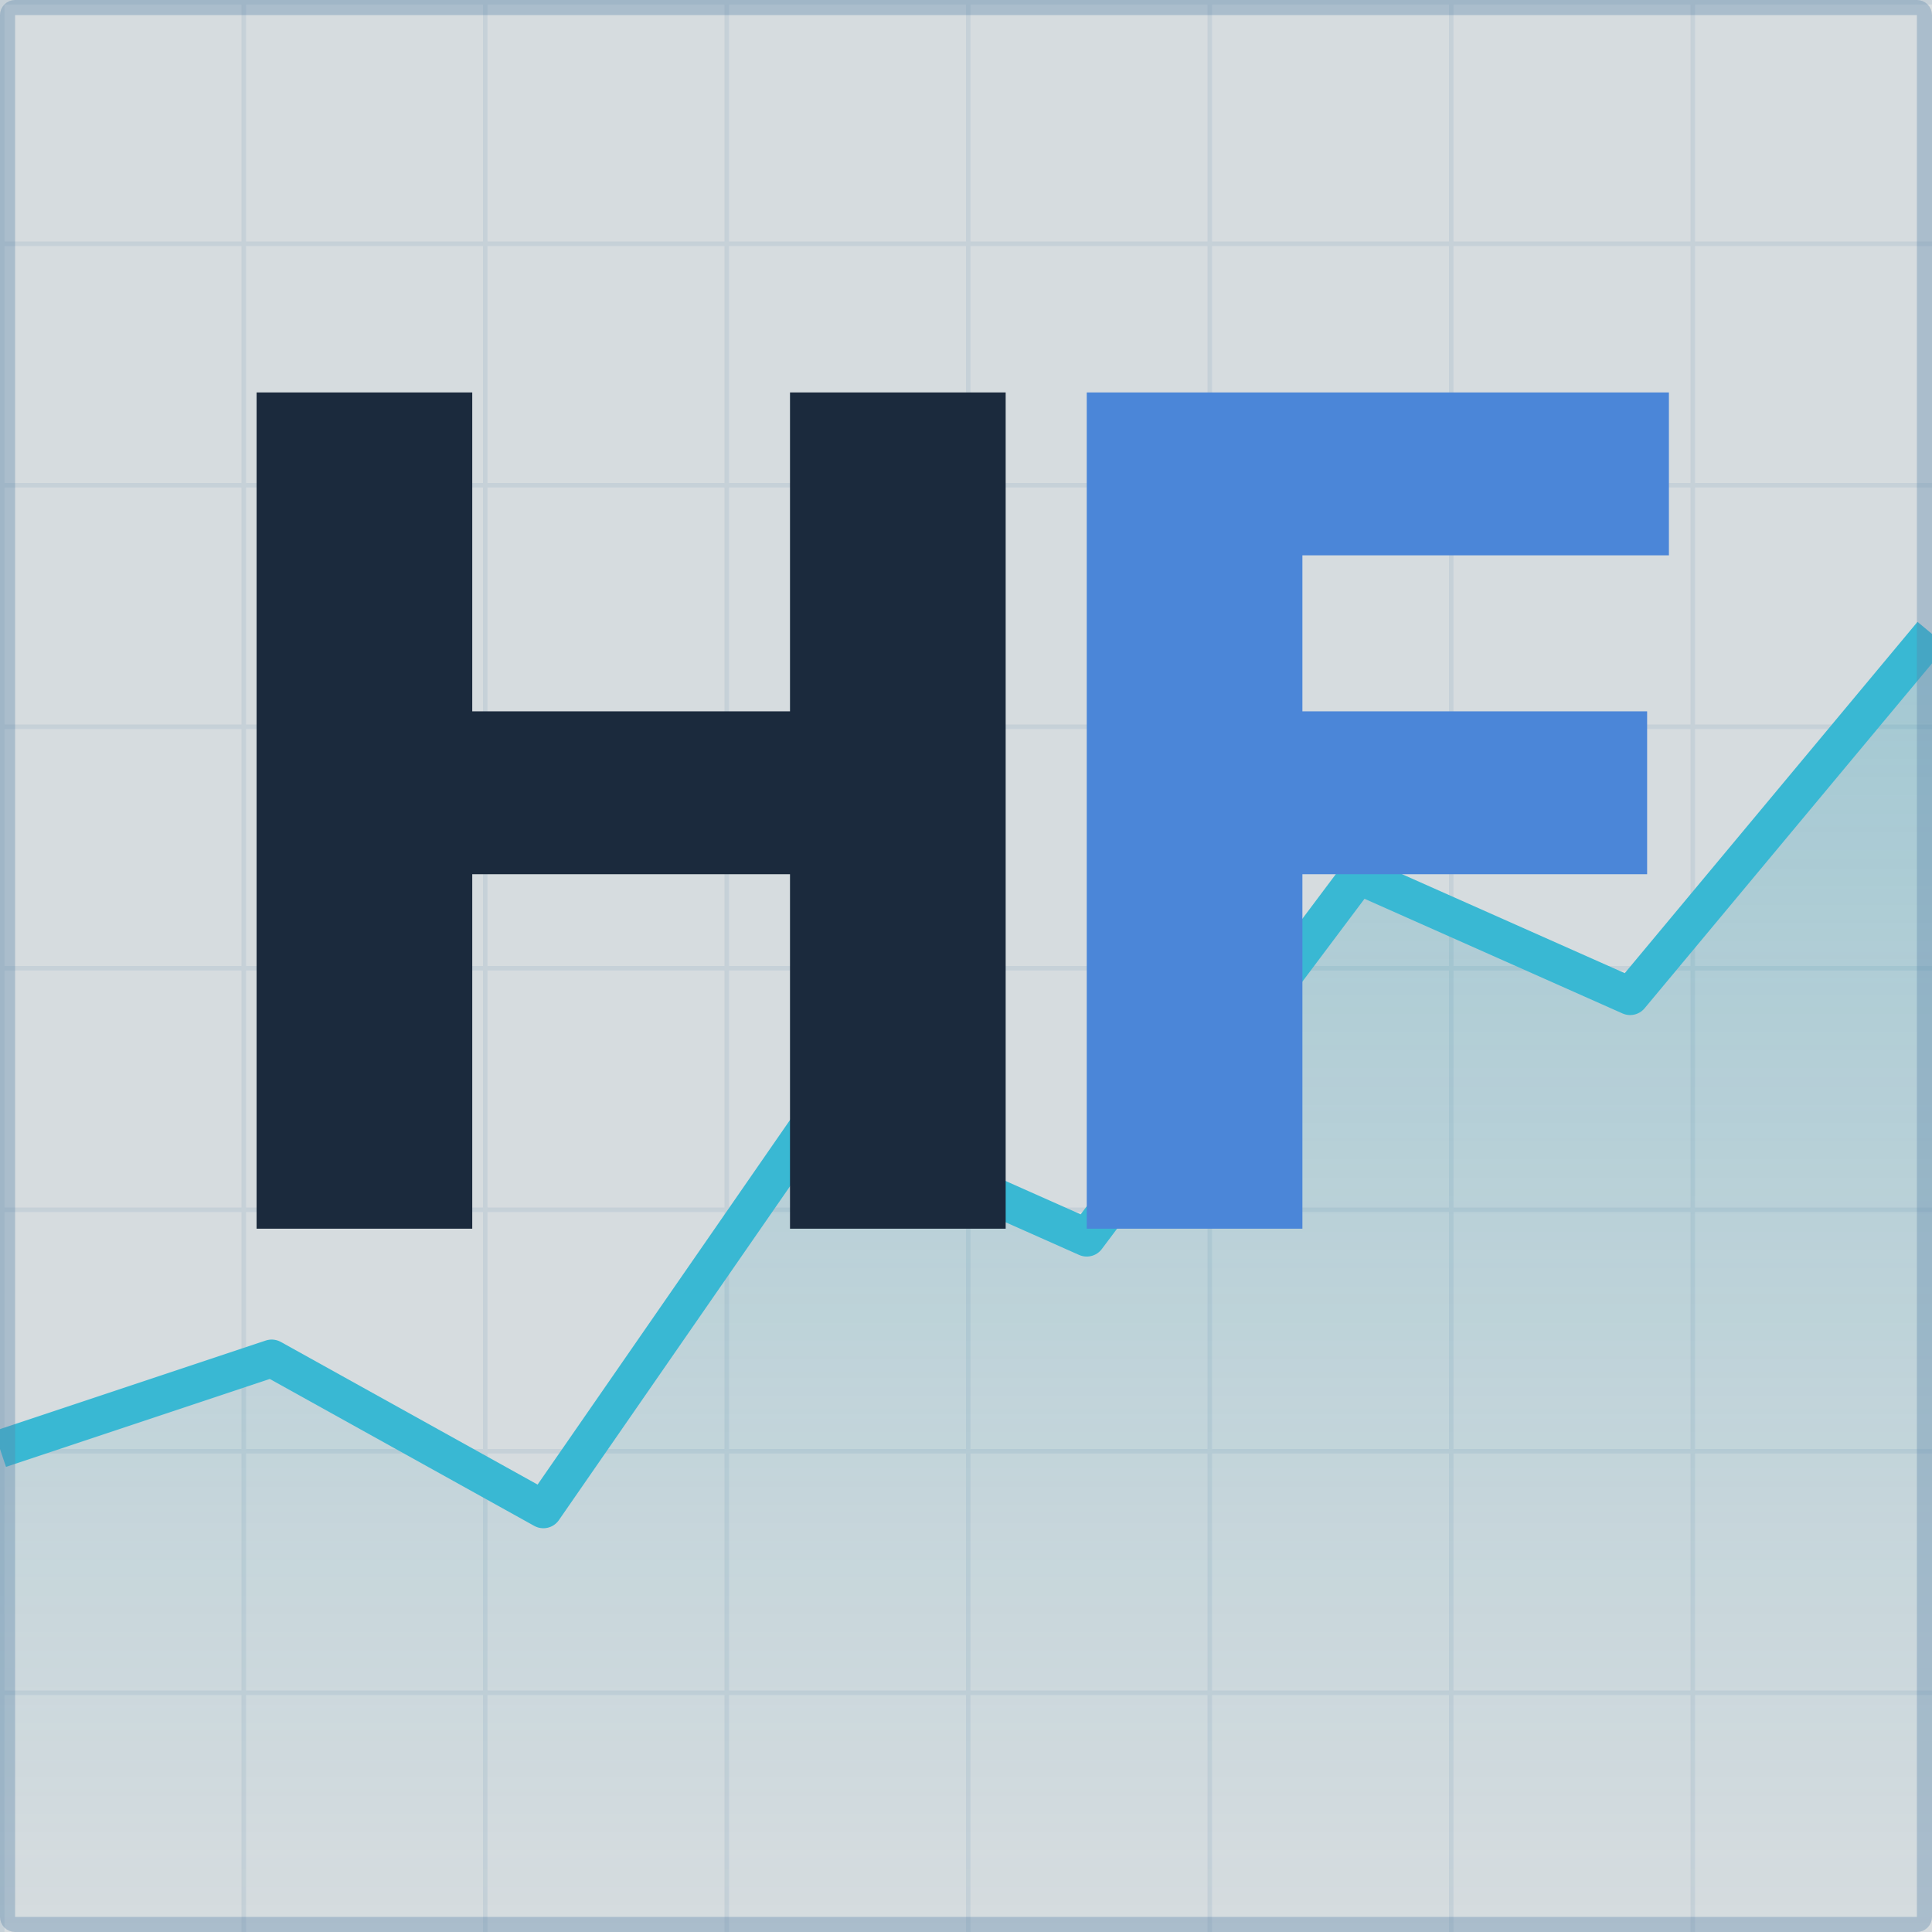
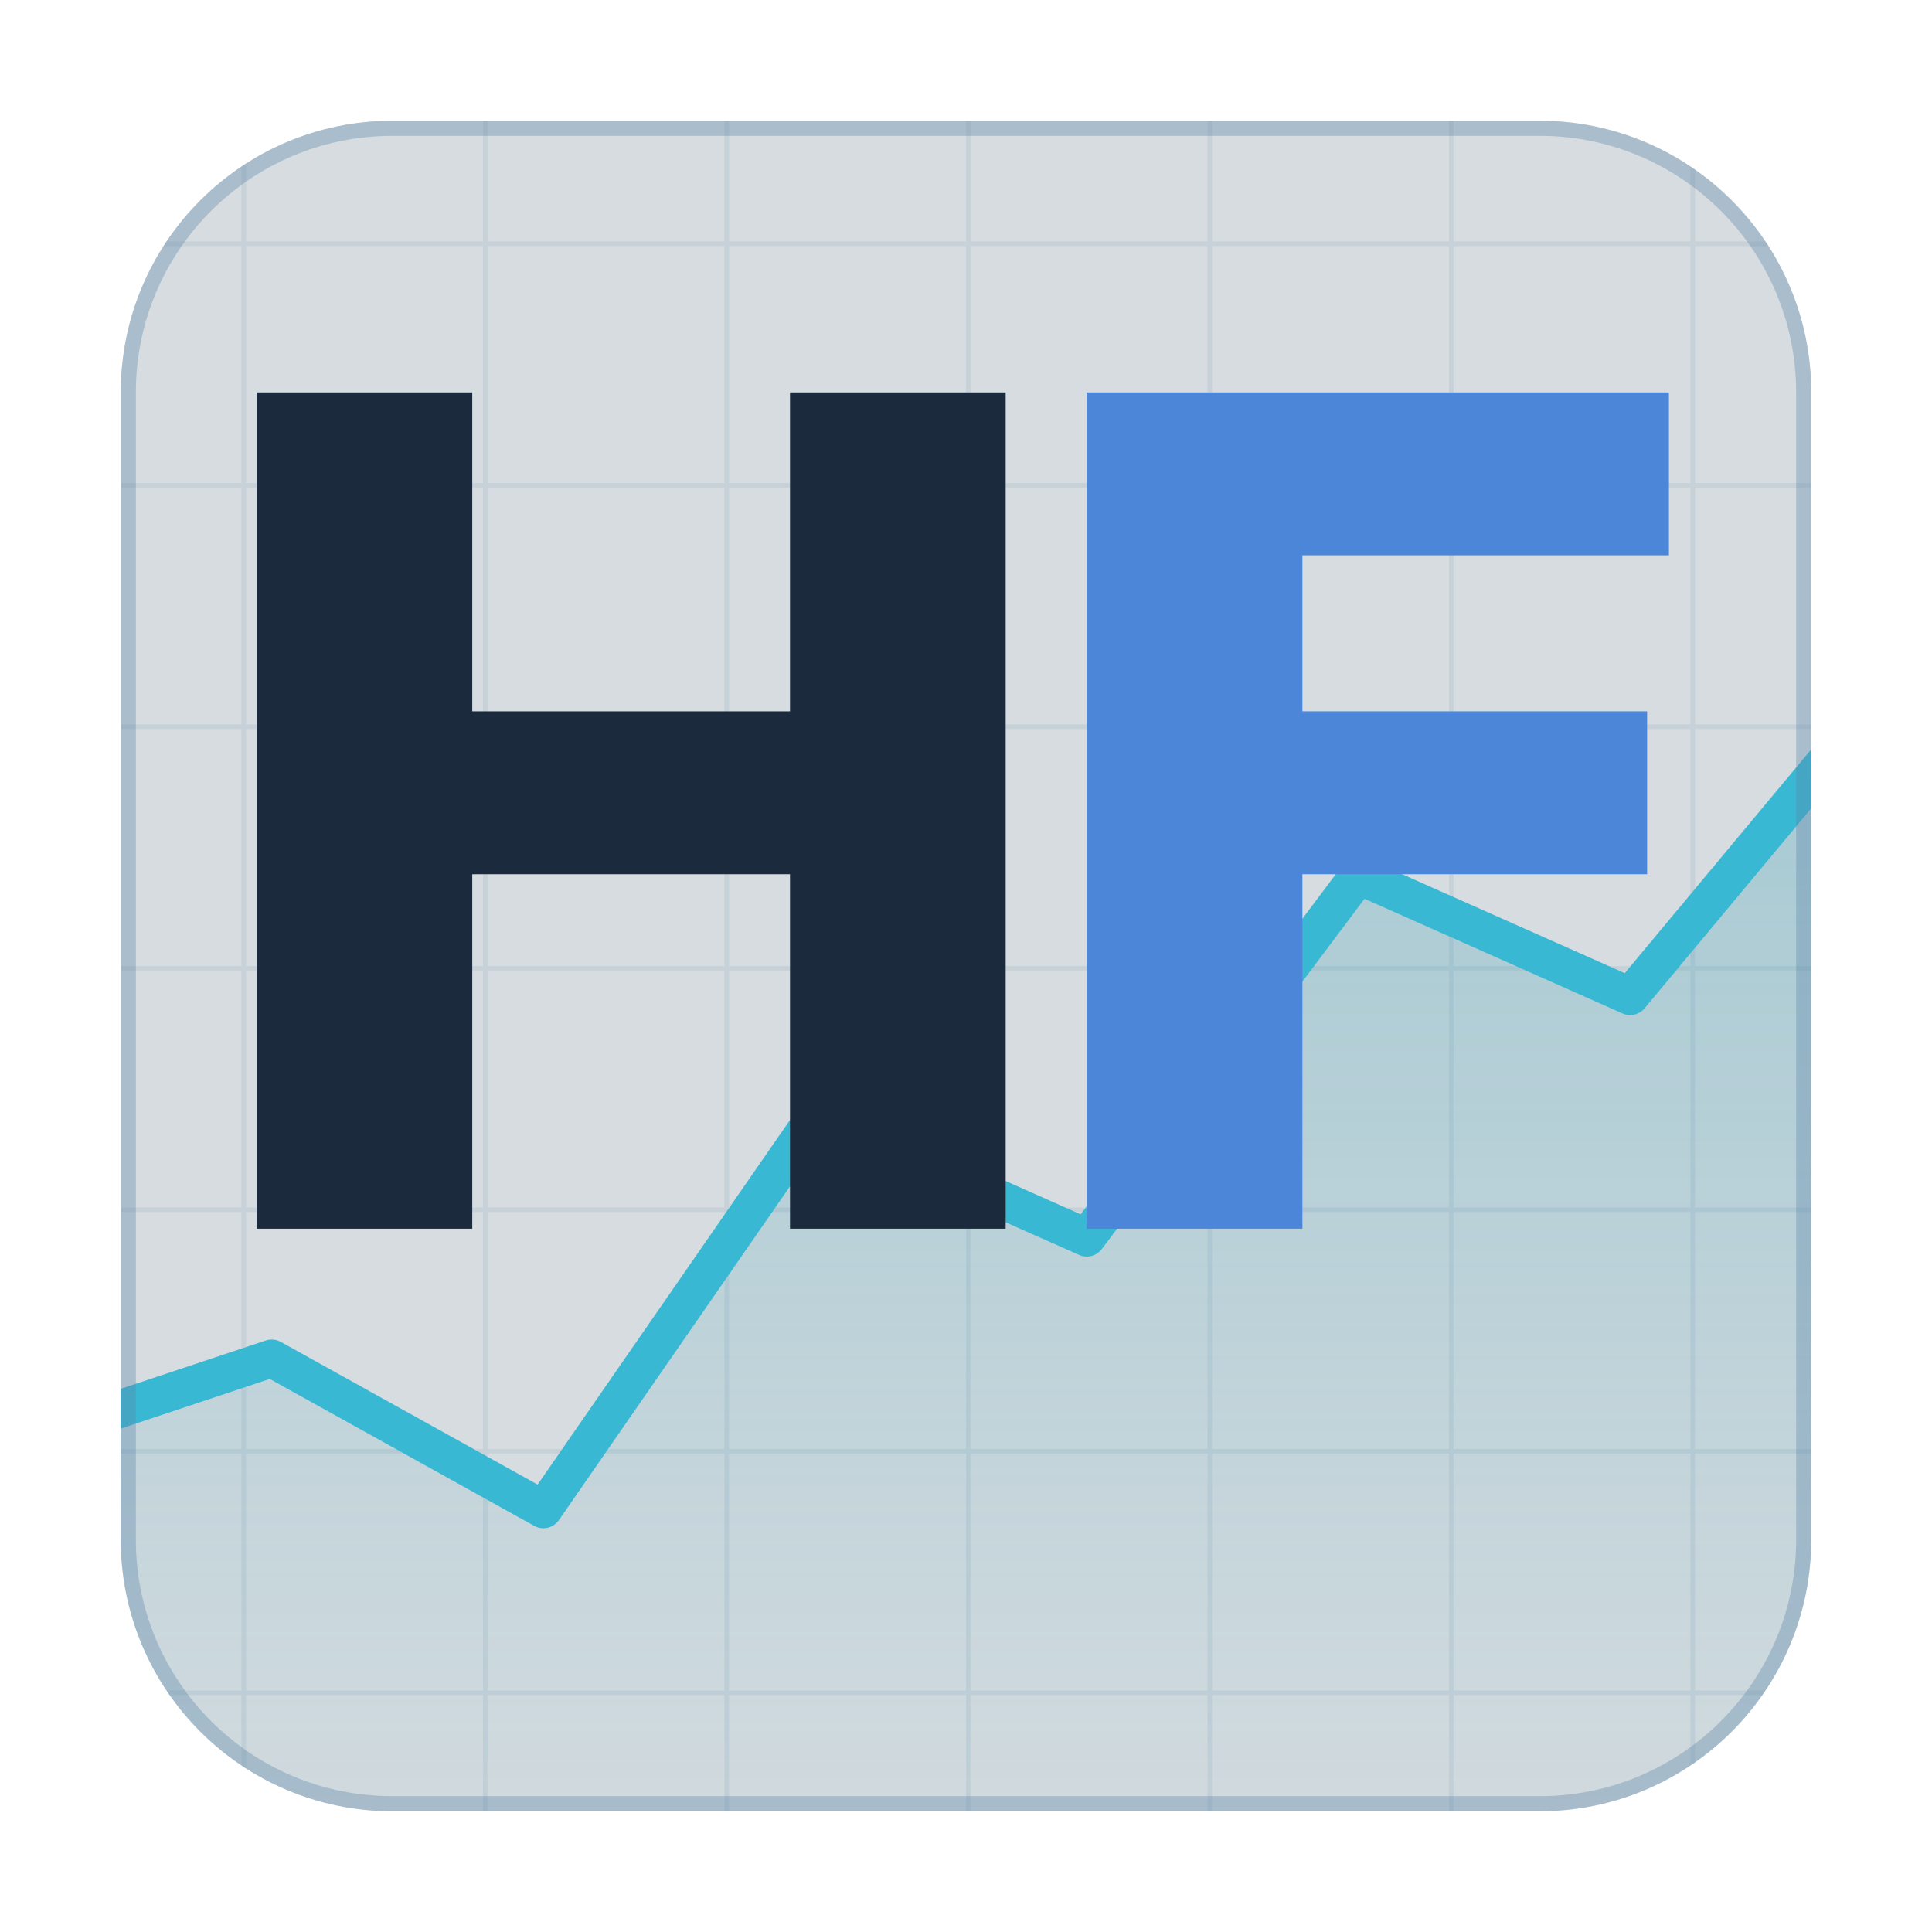
<svg xmlns="http://www.w3.org/2000/svg" width="128" height="128" viewBox="0 0 128 128" role="img" aria-label="HoodleFinance icon">
  <defs>
    <style>
      .bg { fill: #d6dcdf; }
      .grid-stroke { stroke: #5d86ab; }
      .h-fill { fill: #1b2a3d; }
      .f-fill { fill: #4b86d8; }
      .secondary-fill { fill: #39b8d3; }
      .secondary-stroke { stroke: #39b8d3; }
      .border-stroke { stroke: rgba(93, 134, 171, 0.36); }
    </style>
    <pattern id="grid" width="16" height="16" patternUnits="userSpaceOnUse">
      <path d="M16 0H0V16" fill="none" class="grid-stroke" stroke-width="0.6" opacity="0.13" />
    </pattern>
+     <clipPath id="iconCardClip">
+       <rect x="8" y="8" width="112" height="112" rx="18" />
+     </clipPath>
    <linearGradient id="chartFill" x1="0" y1="0" x2="0" y2="1">
      <stop offset="0%" stop-color="#1f95b2" stop-opacity="0.28" />
      <stop offset="100%" stop-color="#1f95b2" stop-opacity="0" />
    </linearGradient>
  </defs>
-   <rect width="128" height="128" class="bg" />
-   <rect width="128" height="128" fill="url(#grid)" />
-   <path d="M0 96L18 90L36 100L54 74L72 82L90 58L108 66L128 42V128H0Z" fill="url(#chartFill)" />
-   <path d="M0 96L18 90L36 100L54 74L72 82L90 58L108 66L128 42" fill="none" class="secondary-stroke" stroke-width="2.5" stroke-linejoin="round" />
+   <g clip-path="url(#iconCardClip)">
+     <rect x="8" y="8" width="112" height="112" rx="18" class="bg" />
+     <rect x="8" y="8" width="112" height="112" rx="18" fill="url(#grid)" />
+     <path d="M0 96L18 90L36 100L54 74L72 82L90 58L108 66L128 42V128H0Z" fill="url(#chartFill)" />
+     <path d="M0 96L18 90L36 100L54 74L72 82L90 58L108 66L128 42" fill="none" class="secondary-stroke" stroke-width="2.5" stroke-linejoin="round" />
+   </g>
  <g transform="translate(17 26) scale(3.8) translate(-43.84 -31.42)">
    <path d="M43.84,31.42 L47.60,31.42 L47.60,36.98 L53.14,36.98 L53.14,31.42 L56.90,31.42 L56.90,46.00 L53.14,46.00 L53.14,39.82 L47.60,39.82 L47.60,46.00 L43.84,46.00 L43.84,31.42 Z" class="h-fill" fill-rule="evenodd" />
  </g>
  <g transform="translate(72 26) scale(3.8) translate(-122.79 -31.42)">
    <path d="M122.79,31.42 L132.94,31.42 L132.94,34.26 L126.55,34.26 L126.55,36.98 L132.56,36.98 L132.56,39.82 L126.55,39.82 L126.55,46.00 L122.79,46.00 L122.79,31.42 Z" class="f-fill" fill-rule="evenodd" />
  </g>
-   <rect x="0.5" y="0.5" width="127" height="127" fill="none" rx="0.5" class="border-stroke" />
+   <rect x="8.5" y="8.5" width="111" height="111" fill="none" rx="17.5" class="border-stroke" />
</svg>
